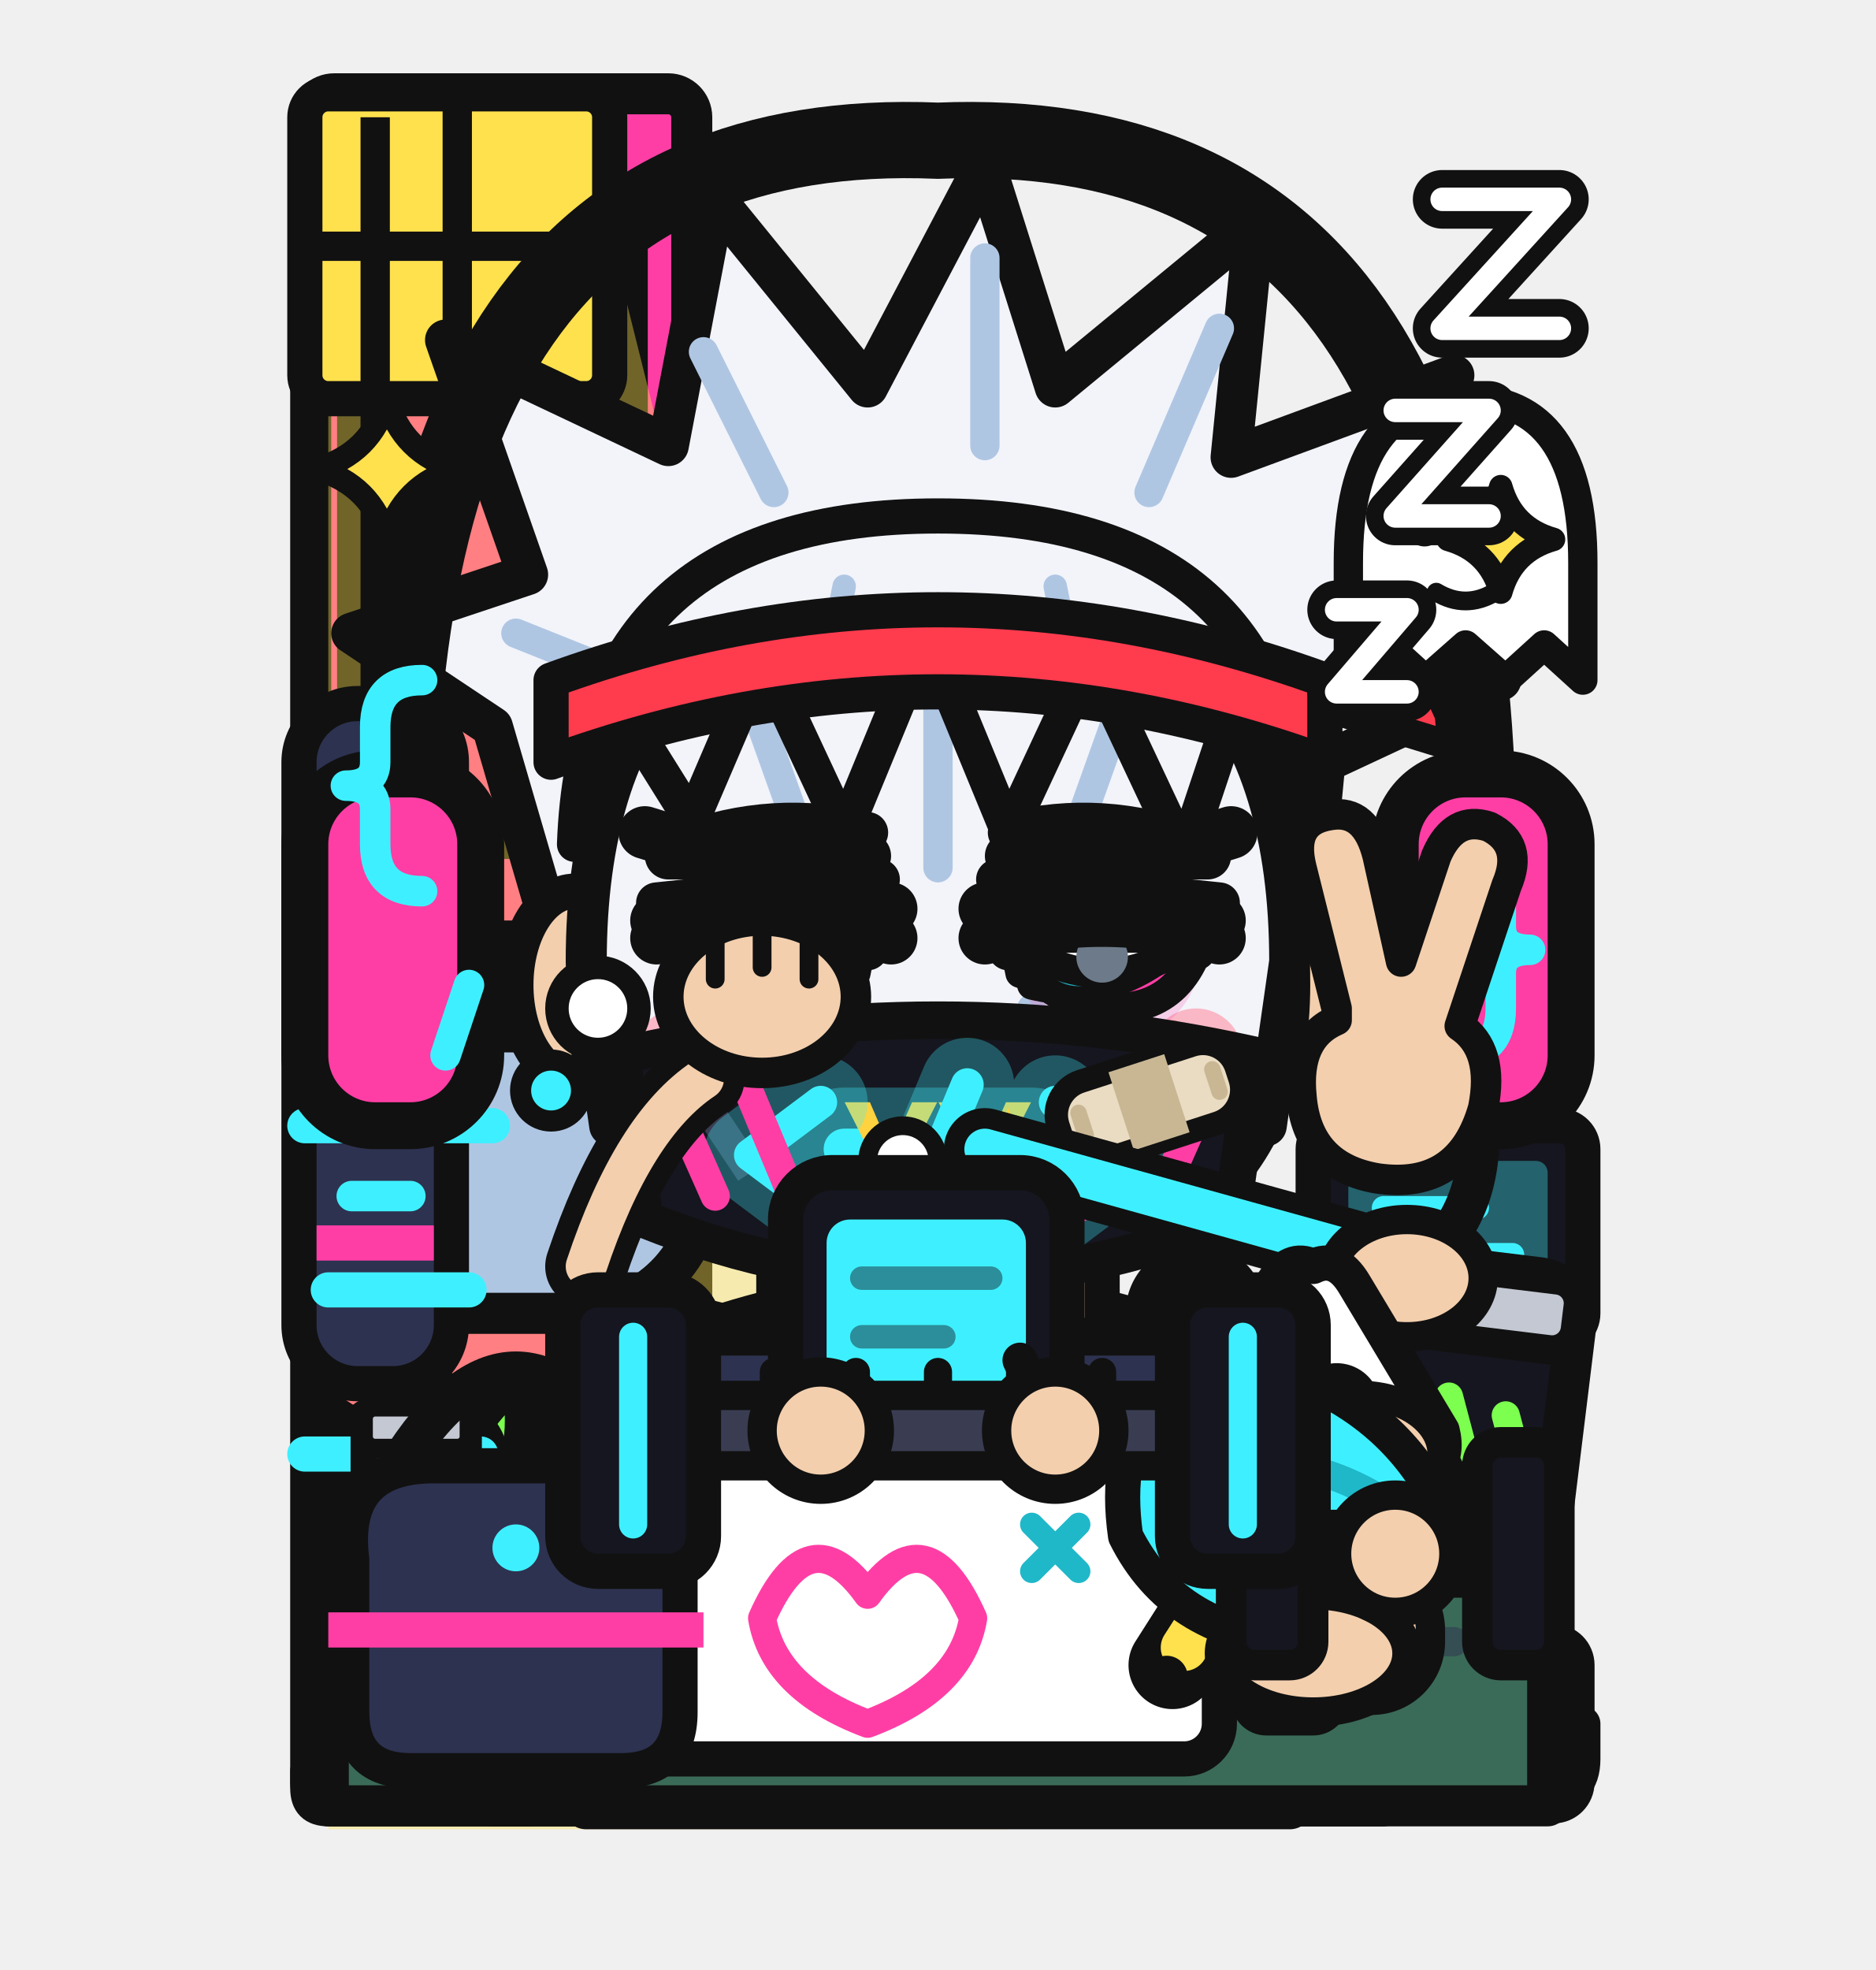
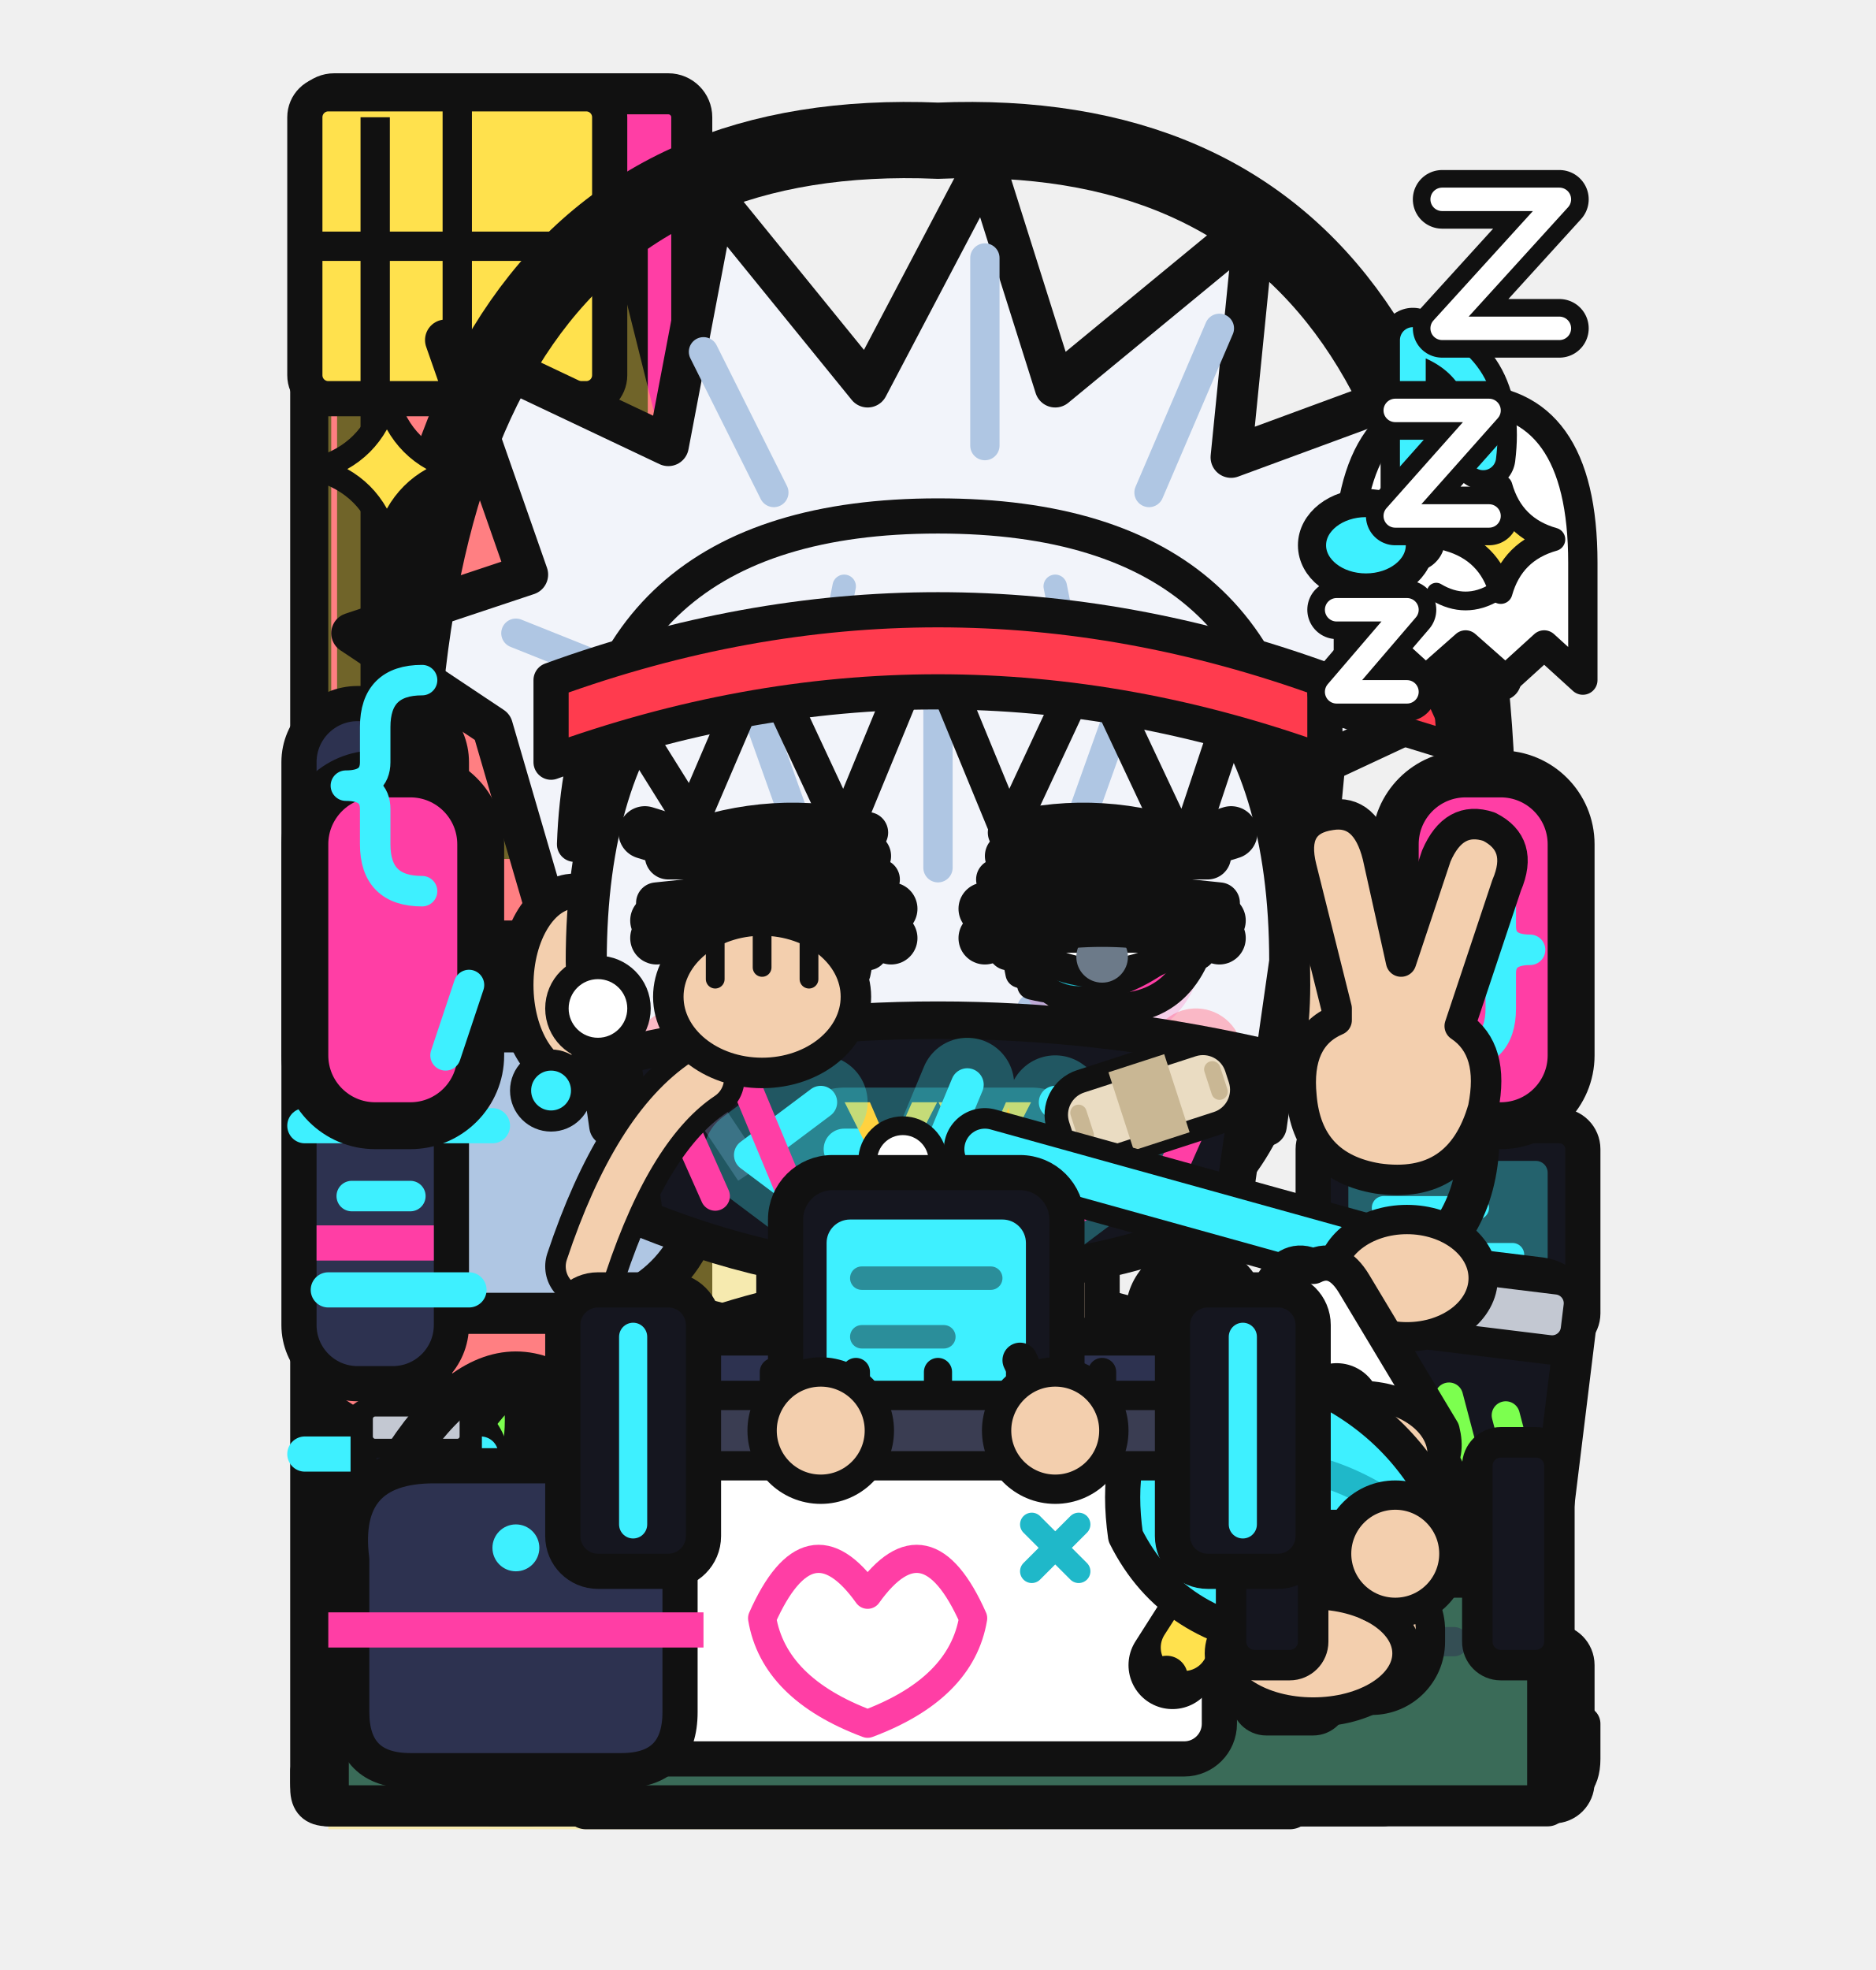
<svg xmlns="http://www.w3.org/2000/svg" viewBox="-20 -16 160 168" width="480" height="504">
  <g id="RUNNER">
    <g id="door">
      <rect x="6.5" y="-8" width="32.5" height="146" rx="2" fill="#FF3EA5" stroke="#111" stroke-width="3.5" />
      <rect x="10" y="0" width="24" height="56" rx="2" fill="none" stroke="#111" stroke-width="2.5" />
      <circle cx="33" cy="76" r="3" fill="#FFD23F" stroke="#111" stroke-width="2" />
    </g>
    <g id="sunlight">
      <path d="M32 4 L66 140 L8 140 L8 18Z" fill="#FFE14D" opacity=".4" />
      <rect x="6" y="-8" width="26" height="26" rx="2" fill="#FFE14D" stroke="#111" stroke-width="3" />
      <path d="M19 -8 v26 M6 5 h26" stroke="#111" stroke-width="2.5" />
    </g>
    <g id="room_pc">
      <rect x="6" y="64" width="28" height="20" rx="2" fill="#15161F" stroke="#111" stroke-width="3" />
      <rect x="9" y="67" width="22" height="14" rx="1" fill="#3EF0FF" opacity=".35" />
      <path d="M12 71 h9 M12 75 h14 M12 79 h6" stroke="#3EF0FF" stroke-width="2" stroke-linecap="round" />
      <path d="M17 84 v5 M23 84 v5 M12 90 h16" stroke="#111" stroke-width="3" stroke-linecap="round" />
    </g>
    <g id="desk_monitor">
      <rect x="92" y="80" width="23" height="18" rx="2" fill="#15161F" stroke="#111" stroke-width="3" />
      <rect x="95" y="83" width="17" height="12" rx="1" fill="#3EF0FF" opacity=".35" />
      <path d="M98 87 h8 M98 91 h11" stroke="#3EF0FF" stroke-width="2" stroke-linecap="round" />
      <path d="M103.5 98 v26 M97 124 h13" stroke="#111" stroke-width="3" stroke-linecap="round" />
    </g>
    <g id="pillow">
      <rect x="6" y="72" width="34" height="24" rx="11" fill="#AFC6E3" stroke="#111" stroke-width="3.5" />
    </g>
    <g id="room_plant">
      <g transform="translate(2 0)">
        <path d="M13 122 q-9 -6 -7 -18 q8 4 7 18z M13 122 q2 -14 9 -20 q2 10 -9 20z M13 122 q-3 -10 1 -24 q5 10 -1 24z" fill="#7CFF4F" stroke="#111" stroke-width="2.5" stroke-linejoin="round" />
        <path d="M6 122 h15 l-2 16 h-11z" fill="#FF3EA5" stroke="#111" stroke-width="3" stroke-linejoin="round" />
      </g>
    </g>
    <g id="room_bag">
      <g transform="translate(2 0)">
        <path d="M13.5 130 v5" stroke="#111" stroke-width="3" />
        <rect x="7" y="104" width="13" height="26" rx="5" fill="#FF3B4E" stroke="#111" stroke-width="3" />
        <path d="M8.5 112 h10" stroke="#fff" stroke-width="2.5" />
        <path d="M6 138 q7.5 -6 15 0z" fill="#2D3250" stroke="#111" stroke-width="3" stroke-linejoin="round" />
      </g>
    </g>
    <g id="running_shoes">
      <g transform="translate(9 -3)">
        <path d="M7 132 q1 -6 7 -7 l4 4 q6 1 8 4 v2 h-19z" fill="#3EF0FF" stroke="#111" stroke-width="2.5" stroke-linejoin="round" />
        <path d="M6 135 h21 v1.5 q0 2 -2 2 h-17 q-2 0 -2 -2z" fill="#fff" stroke="#111" stroke-width="2.5" stroke-linejoin="round" />
        <path d="M13 127.5 l3 2" stroke="#111" stroke-width="1.6" stroke-linecap="round" />
      </g>
      <g transform="translate(0 0)">
        <path d="M7 132 q1 -6 7 -7 l4 4 q6 1 8 4 v2 h-19z" fill="#3EF0FF" stroke="#111" stroke-width="2.5" stroke-linejoin="round" />
        <path d="M6 135 h21 v1.5 q0 2 -2 2 h-17 q-2 0 -2 -2z" fill="#fff" stroke="#111" stroke-width="2.5" stroke-linejoin="round" />
        <path d="M13 127.5 l3 2" stroke="#111" stroke-width="1.6" stroke-linecap="round" />
      </g>
    </g>
    <g id="heavy_bag">
      <path d="M12 -6 v50" stroke="#111" stroke-width="2.5" />
      <rect x="5.5" y="44" width="13" height="58" rx="5" fill="#2D3250" stroke="#111" stroke-width="3" />
      <path d="M7 56 h10 M7 90 h10" stroke="#FF3EA5" stroke-width="3" />
    </g>
    <g id="speed_lines">
      <path d="M7 66 h13 M6 80 h16 M8 94 h12 M6 108 h15" stroke="#3EF0FF" stroke-width="3" stroke-linecap="round" />
    </g>
    <g id="body">
      <g id="jacket">
        <path d="M30 138 L36 102 Q60 92 84 102 L90 138 Z" fill="#1B1C26" stroke="#111" stroke-width="4" stroke-linejoin="round" />
      </g>
      <g id="stripe_neon">
        <path d="M44 106 L60 122 L76 106" fill="none" stroke="#FF3EA5" stroke-width="3.5" stroke-linejoin="round" />
      </g>
      <g id="hood_collar">
        <path d="M30 104 Q60 92 90 104" fill="none" stroke="#111" stroke-width="9" stroke-linecap="round" />
        <path d="M30 104 Q60 92 90 104" fill="none" stroke="#2D3250" stroke-width="4.5" stroke-linecap="round" />
      </g>
    </g>
    <g id="hoodie_strings">
      <path d="M53 101 v12 M67 101 v12" stroke="#3EF0FF" stroke-width="2.5" stroke-linecap="round" />
      <circle cx="53" cy="114.5" r="2.2" fill="#3EF0FF" stroke="#111" stroke-width="1.5" />
      <circle cx="67" cy="114.5" r="2.2" fill="#3EF0FF" stroke="#111" stroke-width="1.5" />
    </g>
    <g id="towel">
      <path d="M36 104 Q60 92 84 104 L80 111 Q60 101 40 111Z" fill="#3EF0FF" stroke="#111" stroke-width="3" stroke-linejoin="round" />
      <path d="M37 105 l9 3 l-2 22 h-9z M83 105 l-9 3 l2 22 h9z" fill="#3EF0FF" stroke="#111" stroke-width="3" stroke-linejoin="round" />
      <path d="M36.5 124 h8.5 M75 124 h8.5" stroke="#fff" stroke-width="2.2" stroke-linecap="round" />
    </g>
    <g id="blanket">
      <path d="M22 138 L26 104 Q60 84 94 104 L98 138Z" fill="#EADCC2" stroke="#111" stroke-width="3.5" stroke-linejoin="round" />
      <path d="M44 106 Q52 120 48 138 M76 106 Q68 120 72 138" fill="none" stroke="#C9B794" stroke-width="2.5" stroke-linecap="round" />
    </g>
    <g id="head">
      <g id="hair_back">
        <path d="M29 70 L22 46 L10 38 L25 33 L18 13 L37 22 L41 1 L54 17 L64 -2 L70 17 L87 3 L85 23 L104 16 L95 35 L108 42 L93 49 L91 70 Q60 40 29 70Z" fill="#F2F4FA" stroke="#111" stroke-width="3.5" stroke-linejoin="round" />
        <path d="M40 14 L46 26 M64 6 L64 22 M84 12 L78 26 M24 38 L34 42 M98 40 L88 44" stroke="#AFC6E3" stroke-width="2.5" stroke-linecap="round" />
      </g>
      <g id="ear_L">
        <ellipse cx="29" cy="68" rx="5" ry="8" fill="#F3CFAE" stroke="#111" stroke-width="3" />
      </g>
      <g id="ear_R">
        <ellipse cx="91" cy="68" rx="5" ry="8" fill="#F3CFAE" stroke="#111" stroke-width="3" />
      </g>
      <g id="face_base">
        <path d="M30 68 Q30 34 60 32 Q90 34 90 68 Q90 92 60 94 Q30 92 30 68Z" fill="#F3CFAE" stroke="#111" stroke-width="3.5" />
      </g>
      <g id="head_back">
        <path d="M46 82 h28 v16 h-28z" fill="#F3CFAE" stroke="#111" stroke-width="3" />
        <path d="M30 66 Q30 34 60 32 Q90 34 90 66 L88 80 L83 74 L79 88 L72 80 L66 92 L60 82 L54 92 L48 80 L41 88 L37 74 L32 80Z" fill="#F2F4FA" stroke="#111" stroke-width="3.5" stroke-linejoin="round" />
        <path d="M45 46 L50 60 M60 40 L60 58 M75 46 L70 60 M52 70 L55 80 M68 70 L65 80" stroke="#AFC6E3" stroke-width="2.5" stroke-linecap="round" />
      </g>
      <g id="eyes">
        <g id="eyes_work">
          <path d="M37 63 L54 62 L53 67 Q45 70 38 64Z" fill="#fff" stroke="#111" stroke-width="2.5" stroke-linejoin="round" />
          <circle cx="47" cy="65.5" r="2.6" fill="#6C7A89" />
          <path d="M83 63 L66 62 L67 67 Q75 70 82 64Z" fill="#fff" stroke="#111" stroke-width="2.5" stroke-linejoin="round" />
          <circle cx="73" cy="65.5" r="2.6" fill="#6C7A89" />
          <g id="lids_work">
            <path d="M36 62.5 L55 61.5 M84 62.5 L65 61.5" stroke="#111" stroke-width="4.5" stroke-linecap="round" />
          </g>
          <g id="eyebags">
            <path d="M40 72 q6 2 12 0 M68 72 q6 2 12 0" fill="none" stroke="#B98B6E" stroke-width="2" stroke-linecap="round" />
          </g>
          <g id="brows_work">
            <path d="M38 56 h15 M82 56 h-15" stroke="#111" stroke-width="3.5" stroke-linecap="round" />
          </g>
        </g>
        <g id="eyes_chill">
          <path d="M38 65 q8 -6 16 0 M66 65 q8 -6 16 0" fill="none" stroke="#111" stroke-width="3.5" stroke-linecap="round" />
          <path d="M38 56 q8 -3 16 -1 M82 56 q-8 -3 -16 -1" stroke="#111" stroke-width="3.5" fill="none" stroke-linecap="round" />
          <circle cx="38" cy="74" r="4" fill="#FF8FA3" opacity=".6" />
          <circle cx="82" cy="74" r="4" fill="#FF8FA3" opacity=".6" />
        </g>
        <g id="eyes_box">
          <g id="cateye_L">
            <path d="M37 61 q8 -2 17 1 q-2 8 -9 8 q-7 0 -8 -9z" fill="#FFE14D" stroke="#111" stroke-width="2.6" />
            <path d="M45.5 61 v7" stroke="#111" stroke-width="3" stroke-linecap="round" />
          </g>
          <g id="cateye_R">
            <circle cx="74.5" cy="65" r="8" fill="#FF3EA5" opacity=".2" />
            <path d="M83 61 q-8 -2 -17 1 q2 8 9 8 q7 0 8 -9z" fill="#FF3EA5" stroke="#111" stroke-width="2.6" />
            <path d="M74.5 61 v7" stroke="#111" stroke-width="3" stroke-linecap="round" />
          </g>
          <g id="brows_box">
            <path d="M35 55 L56 61.5 M85 55 L64 61.5" stroke="#111" stroke-width="4.5" stroke-linecap="round" />
          </g>
        </g>
        <g id="eyes_money">
          <path d="M37 62 L54 60 L52 68 Q44 70 37 62Z" fill="#fff" stroke="#111" stroke-width="2.5" stroke-linejoin="round" />
          <circle cx="48" cy="64.5" r="3.6" fill="#1FB8C9" />
          <circle cx="48" cy="64.5" r="1.5" fill="#111" />
          <path d="M83 62 L66 60 L68 68 Q76 70 83 62Z" fill="#fff" stroke="#111" stroke-width="2.5" stroke-linejoin="round" />
          <circle cx="72" cy="64.5" r="3.6" fill="#1FB8C9" />
          <circle cx="72" cy="64.5" r="1.5" fill="#111" />
          <path d="M36 61 L55 59 M84 61 L65 59" stroke="#111" stroke-width="3.5" stroke-linecap="round" />
          <path d="M37 57 L54 57 M83 57 L66 57" stroke="#111" stroke-width="4" stroke-linecap="round" />
        </g>
        <g id="eye_glint">
          <circle cx="48" cy="64.4" r="1.1" fill="#fff" />
          <circle cx="72" cy="64.4" r="1.1" fill="#fff" />
        </g>
        <g id="eyes_sleepy">
          <path d="M38 64 Q46 70 54 64 Z" fill="#fff" stroke="#111" stroke-width="2.5" stroke-linejoin="round" />
          <circle cx="46" cy="65.6" r="2.2" fill="#6C7A89" />
          <path d="M82 64 Q74 70 66 64 Z" fill="#fff" stroke="#111" stroke-width="2.5" stroke-linejoin="round" />
          <circle cx="74" cy="65.6" r="2.2" fill="#6C7A89" />
          <path d="M36 64 Q46 61 56 64 M84 64 Q74 61 64 64" fill="none" stroke="#111" stroke-width="4.5" stroke-linecap="round" />
          <path d="M38 57 q8 3 16 2 M82 57 q-8 3 -16 2" fill="none" stroke="#111" stroke-width="3.2" stroke-linecap="round" />
        </g>
      </g>
      <g id="mouth">
        <g id="mouth_smile">
          <path d="M52 80 q8 6 16 0" fill="none" stroke="#111" stroke-width="3.2" stroke-linecap="round" />
        </g>
        <g id="mouth_fang">
          <path d="M52 83 h16" stroke="#111" stroke-width="3.2" stroke-linecap="round" />
          <path d="M64.5 83 l-2 5 l-2 -5z" fill="#fff" stroke="#111" stroke-width="1.5" stroke-linejoin="round" />
        </g>
        <g id="mouth_yawn">
          <ellipse cx="60" cy="85" rx="5.5" ry="7" fill="#111" />
          <path d="M55.5 89 q4.5 -3.5 9 0 q-4.5 3.5 -9 0z" fill="#FF8FA3" />
        </g>
      </g>
      <g id="mask">
        <g id="mask_up">
          <path d="M33 74 Q60 68 87 74 L85 88 Q60 98 35 88Z" fill="#15161F" stroke="#111" stroke-width="3.2" stroke-linejoin="round" />
          <g id="panel_lines">
            <path d="M40 78 l4 6 M80 78 l-4 6" stroke="#3A3D52" stroke-width="2.5" />
          </g>
          <g id="led">
            <g id="led_line">
              <path d="M52 82 h16" fill="none" stroke="#3EF0FF" stroke-width="10.5" stroke-linecap="round" stroke-linejoin="round" opacity=".3" />
              <path d="M52 82 h16" fill="none" stroke="#3EF0FF" stroke-width="3.5" stroke-linecap="round" stroke-linejoin="round" />
            </g>
            <g id="led_yen">
              <text x="60" y="88" text-anchor="middle" font-size="14" font-weight="700" font-family="sans-serif" fill="#FFD23F">¥¥</text>
            </g>
            <g id="led_code">
              <path d="M50 78 l-6 4.5 l6 4.5 M70 78 l6 4.5 l-6 4.5 M62.5 76.5 l-5 12" fill="none" stroke="#3EF0FF" stroke-width="8" stroke-linecap="round" stroke-linejoin="round" opacity=".3" />
              <path d="M50 78 l-6 4.5 l6 4.5 M70 78 l6 4.5 l-6 4.5 M62.5 76.5 l-5 12" fill="none" stroke="#3EF0FF" stroke-width="2.8" stroke-linecap="round" stroke-linejoin="round" />
            </g>
          </g>
        </g>
        <g id="mask_stripes">
          <path d="M37 77 l4 9 M43 75 l5 12 M83 77 l-4 9 M77 75 l-5 12" stroke="#FF3EA5" stroke-width="2.5" stroke-linecap="round" />
        </g>
        <g id="mask_down">
          <path d="M36 95 Q60 103 84 95 L82 101 Q60 109 38 101Z" fill="#15161F" stroke="#111" stroke-width="3" stroke-linejoin="round" />
        </g>
      </g>
      <g id="bandage">
        <g transform="translate(78 78) rotate(-18)">
          <rect x="-8" y="-3.5" width="16" height="7" rx="3" fill="#EADCC2" stroke="#111" stroke-width="2" />
          <rect x="-2.5" y="-3.5" width="5" height="7" fill="#C9B794" />
          <path d="M-6 -1 v2 M6 -1 v2" stroke="#C9B794" stroke-width="1.4" stroke-linecap="round" />
        </g>
      </g>
      <g id="mask_stripes_down">
        <path d="M44 99 l1.5 3.5 M51 100.5 l1.5 4 M57 101 l1.5 4 M63 101 l1.5 4 M69 100.5 l1.5 4 M75 99 l1.5 3.5" stroke="#FF3EA5" stroke-width="2" stroke-linecap="round" />
      </g>
      <g id="hair_fringe">
        <path d="M29 56 Q30 28 60 28 Q90 28 91 56 L85 45 L81 57 L73 40 L66 55 L59 38 L52 55 L45 40 L39 54 L34 46Z" fill="#F2F4FA" stroke="#111" stroke-width="3" stroke-linejoin="round" />
        <path d="M52 34 L50 44 M70 34 L72 44" stroke="#AFC6E3" stroke-width="2" stroke-linecap="round" />
      </g>
      <g id="rub_hand">
        <path d="M30 92 Q34 80 40 76" fill="none" stroke="#111" stroke-width="7" stroke-linecap="round" />
        <path d="M30 92 Q34 80 40 76" fill="none" stroke="#F3CFAE" stroke-width="3.5" stroke-linecap="round" />
        <ellipse cx="45" cy="69" rx="8" ry="6.5" fill="#F3CFAE" stroke="#111" stroke-width="2.6" />
        <path d="M41 64.5 v3 M45 63.5 v3 M49 64.5 v3" stroke="#111" stroke-width="1.6" stroke-linecap="round" />
      </g>
      <g id="earring_neon">
        <circle cx="27" cy="77" r="2.6" fill="#3EF0FF" stroke="#111" stroke-width="1.8" />
      </g>
      <g id="earbud">
        <circle cx="31" cy="70" r="3.5" fill="#fff" stroke="#111" stroke-width="2" />
      </g>
      <g id="headband">
        <path d="M27 42 Q60 30 93 42 L93 49 Q60 37 27 49Z" fill="#FF3B4E" stroke="#111" stroke-width="3" stroke-linejoin="round" />
        <path d="M92 44 l13 4 l-5 -11" fill="#FF3B4E" stroke="#111" stroke-width="2.5" stroke-linejoin="round" />
      </g>
    </g>
    <g id="props">
      <g id="headset">
        <path d="M14 62 Q12 -6 60 -4 Q108 -6 106 62" fill="none" stroke="#111" stroke-width="6.5" />
        <g id="cup_L">
          <rect x="6" y="50" width="15" height="30" rx="6" fill="#FF3EA5" stroke="#111" stroke-width="4" />
        </g>
        <g id="cup_R">
          <rect x="99" y="50" width="15" height="30" rx="6" fill="#FF3EA5" stroke="#111" stroke-width="4" />
        </g>
        <g id="mic">
          <path d="M106 78 Q108 96 84 96" fill="none" stroke="#111" stroke-width="3.5" stroke-linecap="round" />
          <circle cx="82" cy="96" r="4.5" fill="#3EF0FF" stroke="#111" stroke-width="3" />
        </g>
      </g>
      <g id="glove_L">
        <g transform="translate(34 118)">
          <path d="M-13 0 a13 13 0 1 1 26 0 v5 a7 7 0 0 1 -7 7 h-12 a7 7 0 0 1 -7 -7z" fill="#FF3B4E" stroke="#111" stroke-width="3.5" />
          <path d="M-4 -8 q6 -3 10 2" fill="none" stroke="#fff" stroke-width="2.5" stroke-linecap="round" opacity=".7" />
          <rect x="-10" y="11" width="20" height="8" rx="2" fill="#fff" stroke="#111" stroke-width="3.5" />
        </g>
      </g>
      <g id="glove_tape_left">
        <g transform="translate(34 118) scale(1 1)">
          <path d="M-12 -4 q12 -5 24 0" fill="none" stroke="#EADCC2" stroke-width="3.5" stroke-linecap="round" />
          <rect x="2" y="-9" width="7" height="5" rx="1" fill="#C9B794" stroke="#111" stroke-width="1.6" transform="rotate(-15)" />
          <path d="M-7 1 l3 3 M-3 4 l2 -2" stroke="#111" stroke-width="1.6" stroke-linecap="round" />
        </g>
      </g>
      <g id="glove_R">
        <g transform="translate(86 118)">
          <path d="M-13 0 a13 13 0 1 1 26 0 v5 a7 7 0 0 1 -7 7 h-12 a7 7 0 0 1 -7 -7z" fill="#FF3B4E" stroke="#111" stroke-width="3.5" />
          <path d="M-4 -8 q6 -3 10 2" fill="none" stroke="#fff" stroke-width="2.5" stroke-linecap="round" opacity=".7" />
          <rect x="-10" y="11" width="20" height="8" rx="2" fill="#fff" stroke="#111" stroke-width="3.5" />
        </g>
      </g>
      <g id="glove_tape_right">
        <g transform="translate(86 118) scale(-1 1)">
          <path d="M-12 -4 q12 -5 24 0" fill="none" stroke="#EADCC2" stroke-width="3.5" stroke-linecap="round" />
          <rect x="2" y="-9" width="7" height="5" rx="1" fill="#C9B794" stroke="#111" stroke-width="1.6" transform="rotate(-15)" />
          <path d="M-7 1 l3 3 M-3 4 l2 -2" stroke="#111" stroke-width="1.6" stroke-linecap="round" />
        </g>
      </g>
      <g id="monster_can">
        <g transform="translate(102 116) rotate(7)">
          <rect x="-10" y="-24" width="20" height="42" rx="3.5" fill="#15161F" stroke="#111" stroke-width="3.5" />
          <rect x="-10" y="-24" width="20" height="6" rx="2" fill="#C3C8D2" stroke="#111" stroke-width="2.5" />
          <path d="M-5 -12 l2 5 l-2 5 l2 5 l-1 6 M0 -13 l2 5 l-2 5 l2 5 l-1 7 M5 -12 l2 5 l-2 5 l2 5 l-1 6" fill="none" stroke="#7CFF4F" stroke-width="2.4" stroke-linecap="round" stroke-linejoin="round" />
          <path d="M-7 -16 v28" stroke="#fff" stroke-width="1.6" opacity=".35" />
        </g>
      </g>
      <g id="run_shoe">
        <path d="M90 126 q1 -9 9 -11 l5 6 q8 1 10 7 v3 h-24z" fill="#3EF0FF" stroke="#111" stroke-width="3" stroke-linejoin="round" />
        <path d="M89 131 h26 v3 q0 3 -3 3 h-20 q-3 0 -3 -3z" fill="#fff" stroke="#111" stroke-width="3" stroke-linejoin="round" />
        <path d="M97 119 l4 3 M99 116 l4 3" stroke="#111" stroke-width="2" stroke-linecap="round" />
      </g>
      <g id="chain_gold">
        <path d="M38 108 Q60 126 82 108" fill="none" stroke="#111" stroke-width="8" stroke-linecap="round" />
        <path d="M38 108 Q60 126 82 108" fill="none" stroke="#FFD23F" stroke-width="4" stroke-dasharray="5 3" stroke-linecap="round" />
        <g id="coin" transform="translate(60 120)">
          <circle r="7" fill="#FFD23F" stroke="#111" stroke-width="3" />
          <text y="4" text-anchor="middle" font-size="10" font-weight="700" font-family="sans-serif" fill="#111">¥</text>
        </g>
      </g>
      <g id="desk">
        <rect x="6.5" y="124" width="108" height="14" rx="2" fill="#2D3250" stroke="#111" stroke-width="3" />
        <path d="M9.5 128.5 h102" stroke="#FF3EA5" stroke-width="2.5" />
      </g>
      <g id="can_stack_one">
        <rect x="6.5" y="121" width="9" height="17" rx="2" fill="#15161F" stroke="#111" stroke-width="2.2" />
        <rect x="6.5" y="121" width="9" height="3.5" rx="1" fill="#C3C8D2" stroke="#111" stroke-width="1.6" />
        <path d="M11.0 127 l-1.5 3 l2 1 l-1.5 3" fill="none" stroke="#3EF0FF" stroke-width="1.6" stroke-linecap="round" />
      </g>
      <g id="can_stack_two">
        <rect x="15.5" y="121" width="9" height="17" rx="2" fill="#15161F" stroke="#111" stroke-width="2.2" />
        <rect x="15.5" y="121" width="9" height="3.5" rx="1" fill="#C3C8D2" stroke="#111" stroke-width="1.6" />
        <path d="M20.0 127 l-1.5 3 l2 1 l-1.5 3" fill="none" stroke="#3EF0FF" stroke-width="1.6" stroke-linecap="round" />
      </g>
      <g id="can_stack_three">
        <rect x="11" y="104" width="9" height="17" rx="2" fill="#15161F" stroke="#111" stroke-width="2.2" />
        <rect x="11" y="104" width="9" height="3.5" rx="1" fill="#C3C8D2" stroke="#111" stroke-width="1.6" />
        <path d="M15.5 110 l-1.5 3 l2 1 l-1.5 3" fill="none" stroke="#3EF0FF" stroke-width="1.6" stroke-linecap="round" />
      </g>
      <g id="laptop">
        <path d="M28 132 h64 l4 6 h-72z" fill="#C3C8D2" stroke="#111" stroke-width="3" stroke-linejoin="round" />
        <rect x="32" y="98" width="56" height="35" rx="3" fill="#2D3250" stroke="#111" stroke-width="3.2" />
        <path d="M62 107 l-6 9 h5 l-2 8 l7 -10 h-5z" fill="#3EF0FF" stroke="#111" stroke-width="1.5" stroke-linejoin="round" />
      </g>
      <g id="typing_hands">
        <ellipse cx="33" cy="131" rx="7" ry="4.5" fill="#F3CFAE" stroke="#111" stroke-width="2.5" />
        <ellipse cx="87" cy="131" rx="7" ry="4.5" fill="#F3CFAE" stroke="#111" stroke-width="2.5" />
      </g>
      <g id="soul">
        <g transform="translate(-2 0)">
          <path d="M97 32 q0 -14 10 -14 q10 0 10 14 v10 l-3.3 -3 l-3.3 3 l-3.4 -3 l-3.4 3 l-3.3 -3 l-3.3 3z" fill="#fff" stroke="#111" stroke-width="2.5" stroke-linejoin="round" />
          <circle cx="103.5" cy="29" r="1.6" fill="#111" />
          <circle cx="110.5" cy="29" r="1.6" fill="#111" />
          <path d="M104.5 34.5 q2.5 1.5 5 0" fill="none" stroke="#111" stroke-width="1.6" stroke-linecap="round" />
        </g>
      </g>
      <g id="code_bits">
        <path d="M16 42 q-4 0 -4 4 v3 q0 2 -2.5 2 q2.5 0 2.5 2 v3 q0 4 4 4 M104 56 q4 0 4 4 v3 q0 2 2.5 2 q-2.5 0 -2.5 2 v3 q0 4 -4 4 M18 74 l2 -6 M10 86 h5" fill="none" stroke="#3EF0FF" stroke-width="2.6" stroke-linecap="round" stroke-linejoin="round" />
      </g>
      <g id="sofa_arm">
        <path d="M8 138 v-14 q0 -8 9 -8 h86 q9 0 9 8 v14z" fill="#3A6B58" stroke="#111" stroke-width="3.5" stroke-linejoin="round" />
        <path d="M16 124 h88" stroke="#2D3250" stroke-width="2.5" stroke-linecap="round" opacity=".5" />
      </g>
      <g id="toothbrush">
        <g transform="translate(0 -5)">
          <path d="M64 87 L100 97" stroke="#111" stroke-width="7" stroke-linecap="round" />
          <path d="M64 87 L100 97" stroke="#3EF0FF" stroke-width="3.5" stroke-linecap="round" />
          <circle cx="57" cy="88" r="3" fill="#fff" stroke="#111" stroke-width="1.6" />
          <circle cx="52.5" cy="91.5" r="2.2" fill="#fff" stroke="#111" stroke-width="1.4" />
          <circle cx="62" cy="92.5" r="2" fill="#fff" stroke="#111" stroke-width="1.4" />
          <ellipse cx="100" cy="98" rx="6.5" ry="5" fill="#F3CFAE" stroke="#111" stroke-width="2.5" />
        </g>
      </g>
      <g id="watch_wrist">
        <g transform="translate(4 8)">
          <rect x="76" y="110" width="22" height="11" rx="5" fill="#F3CFAE" stroke="#111" stroke-width="2.5" />
          <rect x="82" y="108" width="8" height="15" rx="2" fill="#15161F" stroke="#111" stroke-width="2" />
          <circle cx="86" cy="115.5" r="3.6" fill="#FFD23F" stroke="#111" stroke-width="1.6" />
        </g>
      </g>
      <g id="tap_hand">
        <g transform="translate(4 8)">
          <ellipse cx="94" cy="103" rx="6" ry="5" fill="#F3CFAE" stroke="#111" stroke-width="2.5" />
          <path d="M89 106 l-3 4" stroke="#111" stroke-width="2.5" stroke-linecap="round" />
        </g>
      </g>
      <g id="phone">
        <rect x="47" y="84" width="24" height="36" rx="4" fill="#15161F" stroke="#111" stroke-width="3" />
        <rect x="50.5" y="88" width="17" height="27" rx="2" fill="#3EF0FF" />
      </g>
      <g id="phone_feed">
        <path d="M53.5 93 h11 M53.5 98 h7 M53.5 103 h11 M53.5 108 h6" stroke="#15161F" stroke-width="2" stroke-linecap="round" opacity=".45" />
      </g>
      <g id="phone_hand">
        <path d="M44 113 q0 10 10 10 h10 q10 0 10 -10 q-4 -5 -9 -1 h-12 q-5 -4 -9 1z" fill="#F3CFAE" stroke="#111" stroke-width="3" stroke-linejoin="round" />
        <path d="M66 112 q4 -6 1 -12" fill="none" stroke="#111" stroke-width="3" stroke-linecap="round" />
      </g>
      <g id="handheld">
        <rect x="36" y="106" width="48" height="20" rx="7" fill="#15161F" stroke="#111" stroke-width="3" />
        <path d="M43 106 a7 7 0 0 0 -7 7 v6 a7 7 0 0 0 7 7 h5 v-20z" fill="#FF3EA5" stroke="#111" stroke-width="2.5" stroke-linejoin="round" />
        <path d="M77 106 a7 7 0 0 1 7 7 v6 a7 7 0 0 1 -7 7 h-5 v-20z" fill="#3EF0FF" stroke="#111" stroke-width="2.5" stroke-linejoin="round" />
        <rect x="51" y="109.5" width="18" height="13" rx="1.5" fill="#3A3D52" />
        <path d="M55 118 h3 M62 114 h3 M58 120 h4" stroke="#7CFF4F" stroke-width="2.4" stroke-linecap="round" />
        <circle cx="42" cy="124" r="4.5" fill="#F3CFAE" stroke="#111" stroke-width="2.5" />
        <circle cx="78" cy="124" r="4.5" fill="#F3CFAE" stroke="#111" stroke-width="2.5" />
      </g>
      <g id="onigiri">
        <path d="M92 92 Q94 91 95.5 93.5 L103 106 Q104 110 99 110.5 L85 110.5 Q80 110 81.5 106 L88.5 93.5 Q90 91 92 92Z" fill="#fff" stroke="#111" stroke-width="3" stroke-linejoin="round" />
        <rect x="87" y="102" width="10" height="8.5" fill="#15161F" />
        <ellipse cx="92" cy="114" rx="9" ry="5.5" fill="#F3CFAE" stroke="#111" stroke-width="3" />
      </g>
      <g id="sketchbook">
        <rect x="34" y="104" width="50" height="30" rx="3" fill="#fff" stroke="#111" stroke-width="3" />
        <path d="M39 104 v-3 M46 104 v-3 M53 104 v-3 M60 104 v-3 M67 104 v-3 M74 104 v-3" stroke="#111" stroke-width="2.4" stroke-linecap="round" />
        <path d="M45 122 q4 -9 9 -2 q5 -7 9 2 q-1 6 -9 9 q-8 -3 -9 -9z" fill="none" stroke="#FF3EA5" stroke-width="2.4" stroke-linejoin="round" />
        <path d="M68 114 l4 4 M72 114 l-4 4" stroke="#1FB8C9" stroke-width="2" stroke-linecap="round" />
      </g>
      <g id="pencil">
        <path d="M80 126 L94 104" stroke="#111" stroke-width="7.5" stroke-linecap="round" />
        <path d="M81 124.5 L93.5 105" stroke="#FFE14D" stroke-width="4" stroke-linecap="round" />
        <circle cx="79.5" cy="127" r="1.8" fill="#111" />
        <ellipse cx="96" cy="108" rx="7" ry="5" fill="#F3CFAE" stroke="#111" stroke-width="2.5" />
      </g>
      <g id="cloth">
        <path d="M78 104 q8 -6 16 -1 q7 4 10 12 q-4 9 -14 9 q-10 -1 -14 -9 q-1 -7 2 -11z" fill="#3EF0FF" stroke="#111" stroke-width="3" stroke-linejoin="round" />
        <path d="M82 110 q8 -3 16 2 M81 117 q8 -2 17 2" fill="none" stroke="#1FB8C9" stroke-width="2.4" stroke-linecap="round" />
        <ellipse cx="92" cy="125" rx="8" ry="5" fill="#F3CFAE" stroke="#111" stroke-width="2.5" />
      </g>
      <g id="gym_bag">
        <g transform="translate(0 -4)">
          <path d="M14 113 q10 -16 20 0" fill="none" stroke="#111" stroke-width="3.5" stroke-linecap="round" />
          <path d="M10 121 q-1 -8 7 -8 h14 q8 0 7 8 v13 q0 5 -5 5 h-18 q-5 0 -5 -5z" fill="#2D3250" stroke="#111" stroke-width="3" stroke-linejoin="round" />
          <path d="M8 127 h32" stroke="#FF3EA5" stroke-width="3" />
          <circle cx="24" cy="120" r="2" fill="#3EF0FF" />
        </g>
      </g>
      <g id="hand_weight">
        <g transform="translate(0 -6)">
          <rect x="88" y="120" width="22" height="5" rx="2" fill="#3A3D52" stroke="#111" stroke-width="2.5" />
          <rect x="85" y="113" width="7" height="19" rx="2" fill="#15161F" stroke="#111" stroke-width="2.6" />
          <rect x="106" y="113" width="7" height="19" rx="2" fill="#15161F" stroke="#111" stroke-width="2.6" />
          <circle cx="99" cy="122.5" r="5" fill="#F3CFAE" stroke="#111" stroke-width="2.5" />
        </g>
      </g>
      <g id="peace_hand">
        <path d="M94 70 l-3 -12 q-1 -4 2.5 -4.5 q3 -0.5 4 3.5 l2 9 l3 -9 q1.5 -3.5 4.5 -2.5 q3 1.5 1.5 5 l-4 12 q3 2 2 7 q-2 7 -9 6 q-6 -1 -6.5 -7 q-0.5 -5 3 -6.5z" fill="#F3CFAE" stroke="#111" stroke-width="2.6" stroke-linejoin="round" />
      </g>
      <g id="dumbbell">
        <rect x="38" y="103" width="44" height="6" rx="2" fill="#3A3D52" stroke="#111" stroke-width="2.5" />
        <rect x="28" y="94" width="12" height="24" rx="3" fill="#15161F" stroke="#111" stroke-width="3" />
        <rect x="80" y="94" width="12" height="24" rx="3" fill="#15161F" stroke="#111" stroke-width="3" />
        <path d="M34 98 v16 M86 98 v16" stroke="#3EF0FF" stroke-width="2.4" stroke-linecap="round" />
        <circle cx="50" cy="106" r="5" fill="#F3CFAE" stroke="#111" stroke-width="2.5" />
        <circle cx="70" cy="106" r="5" fill="#F3CFAE" stroke="#111" stroke-width="2.5" />
      </g>
      <g id="sparkle">
        <path d="M13 18 Q14.32 22.68 19 24 Q14.32 25.32 13 30 Q11.68 25.32 7 24 Q11.68 22.68 13 18Z M108 25.5 Q108.99 29.01 112.5 30 Q108.99 30.99 108 34.5 Q107.01 30.99 103.5 30 Q107.01 29.01 108 25.5Z" fill="#FFE14D" stroke="#111" stroke-width="2" stroke-linejoin="round" />
      </g>
+       <g id="music_note">
+         <path d="M100.5 30 V13 q7 2 6 10" fill="none" stroke="#111" stroke-width="5.5" stroke-linecap="round" stroke-linejoin="round" />
+         <path d="M100.5 30 V13 q7 2 6 10" fill="none" stroke="#3EF0FF" stroke-width="2.2" stroke-linecap="round" stroke-linejoin="round" />
+         <ellipse cx="96.5" cy="30.5" rx="4.6" ry="3.6" fill="#3EF0FF" stroke="#111" stroke-width="2.4" />
+       </g>
      <g id="zzz">
        <path d="M94 36 h6 l-6 7 h6 M99 19 h8 l-8 9 h8 M103 1 h10 l-10 11 h10" fill="none" stroke="#111" stroke-width="5" stroke-linecap="round" stroke-linejoin="round" />
        <path d="M94 36 h6 l-6 7 h6 M99 19 h8 l-8 9 h8 M103 1 h10 l-10 11 h10" fill="none" stroke="#fff" stroke-width="2" stroke-linecap="round" stroke-linejoin="round" />
      </g>
    </g>
  </g>
</svg>
